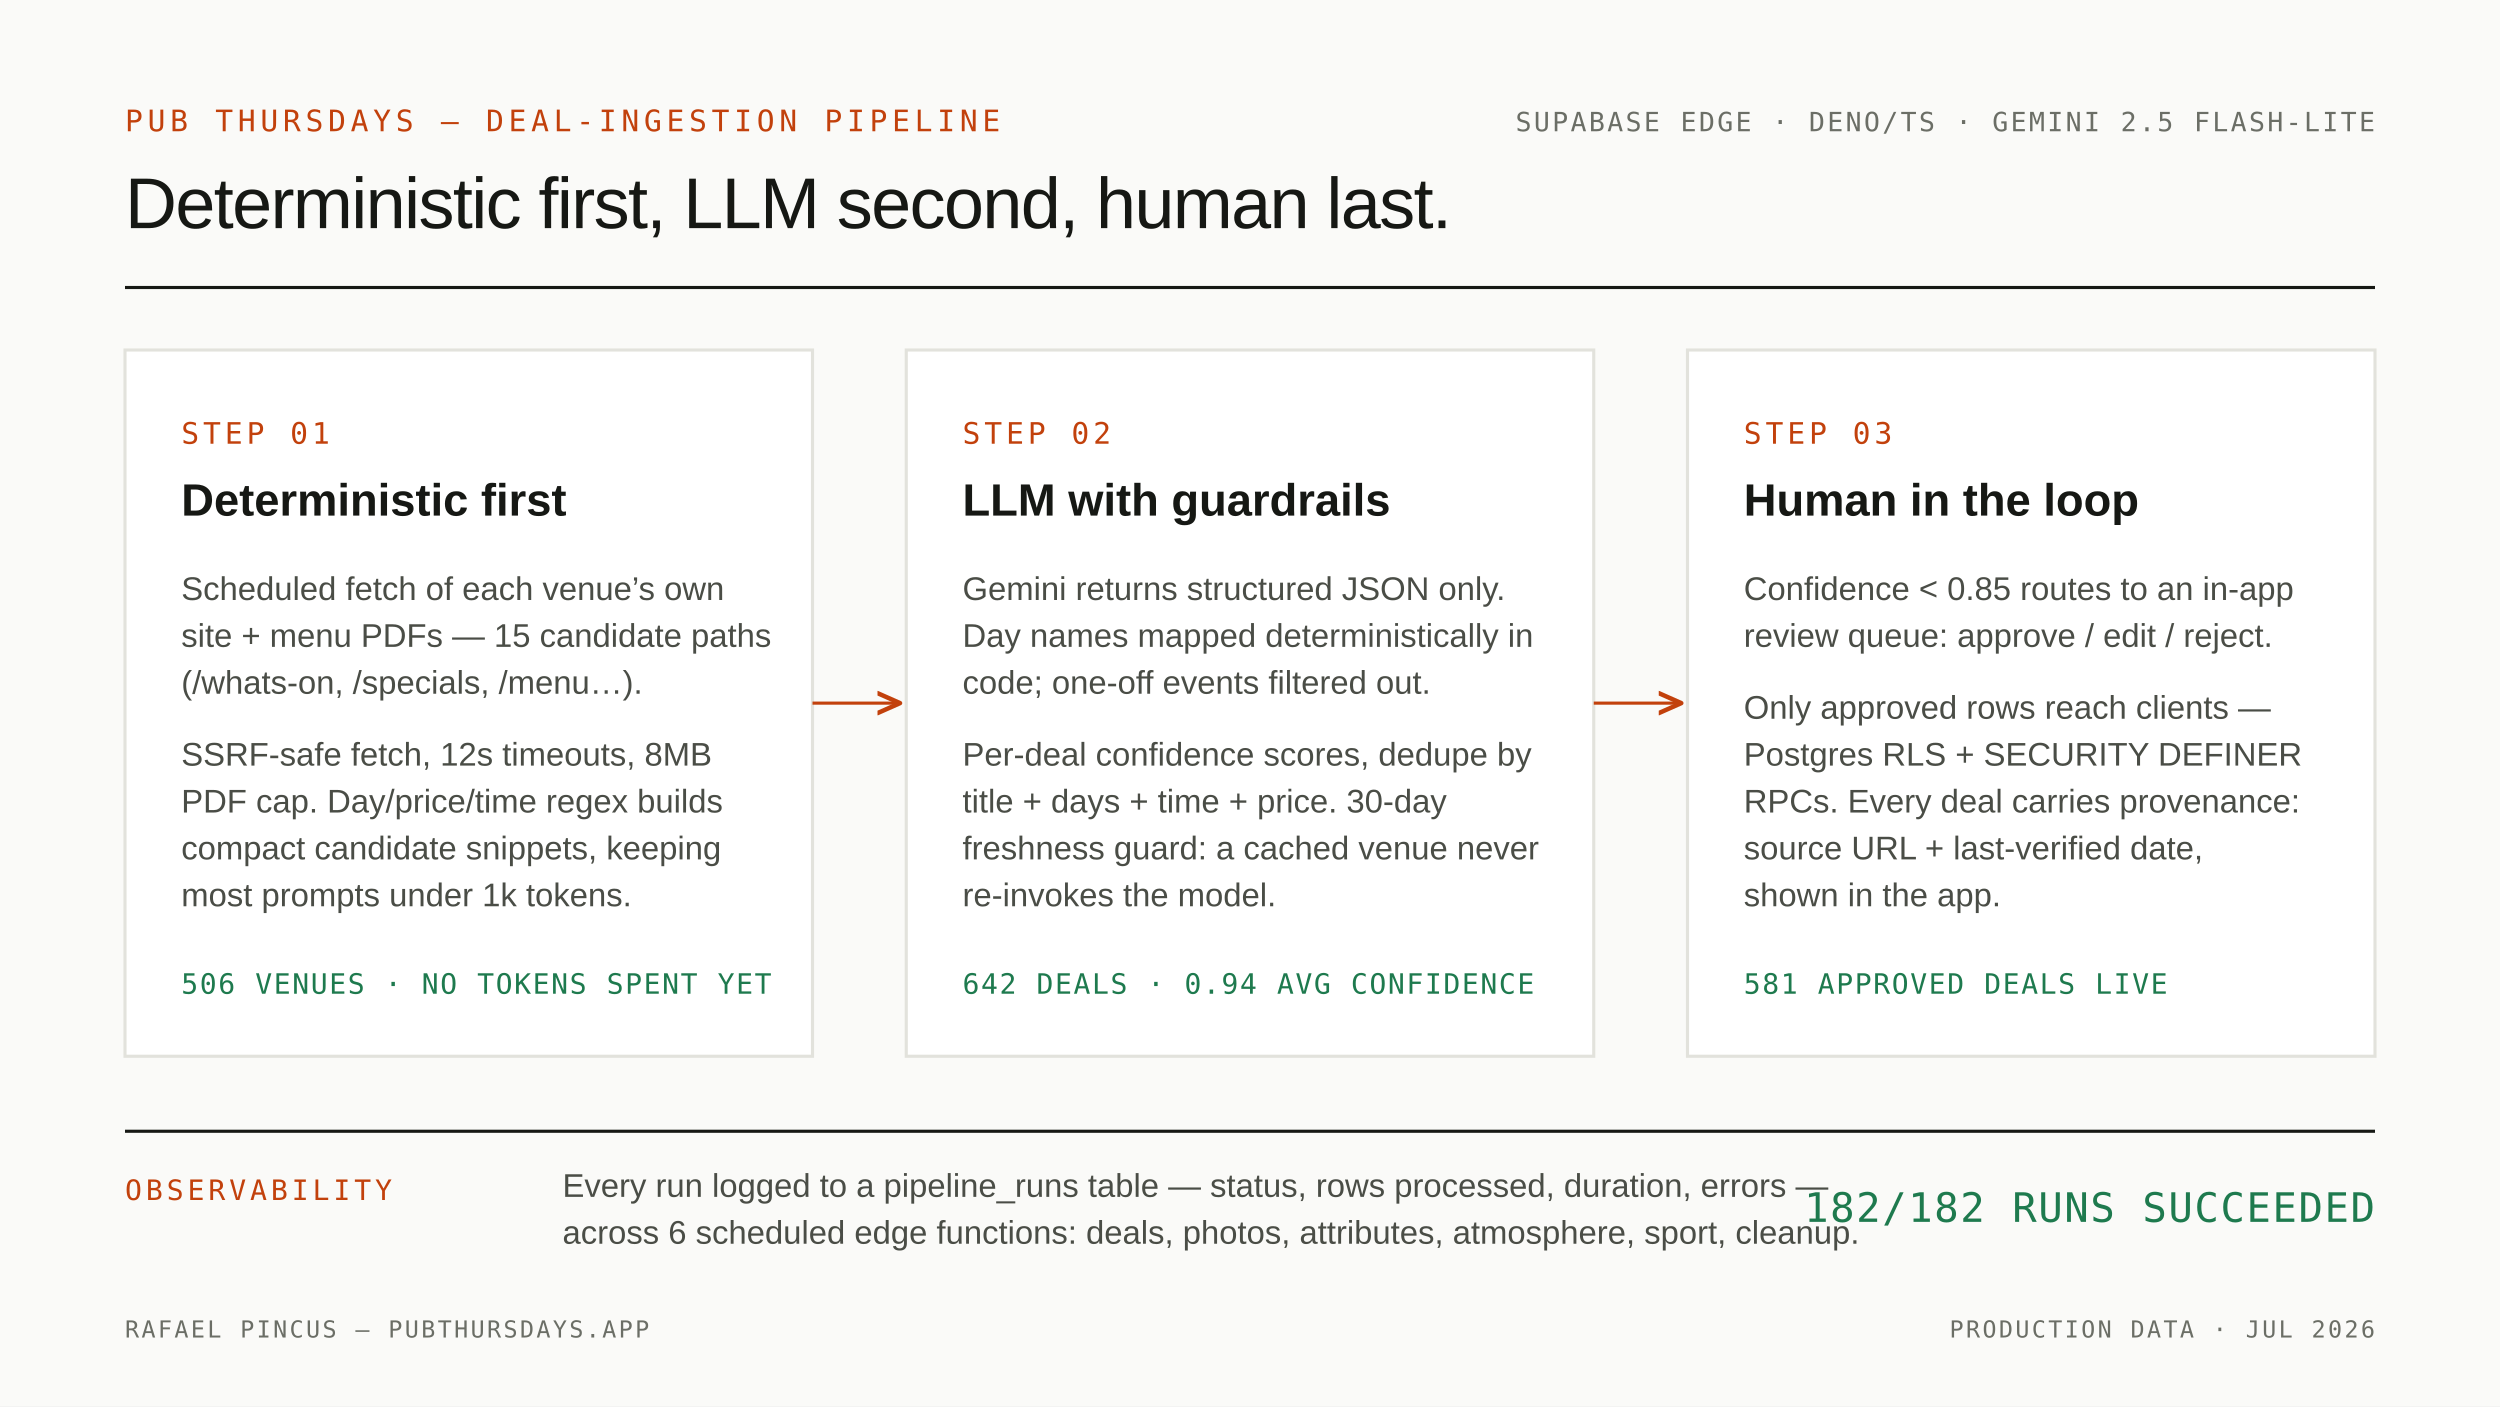
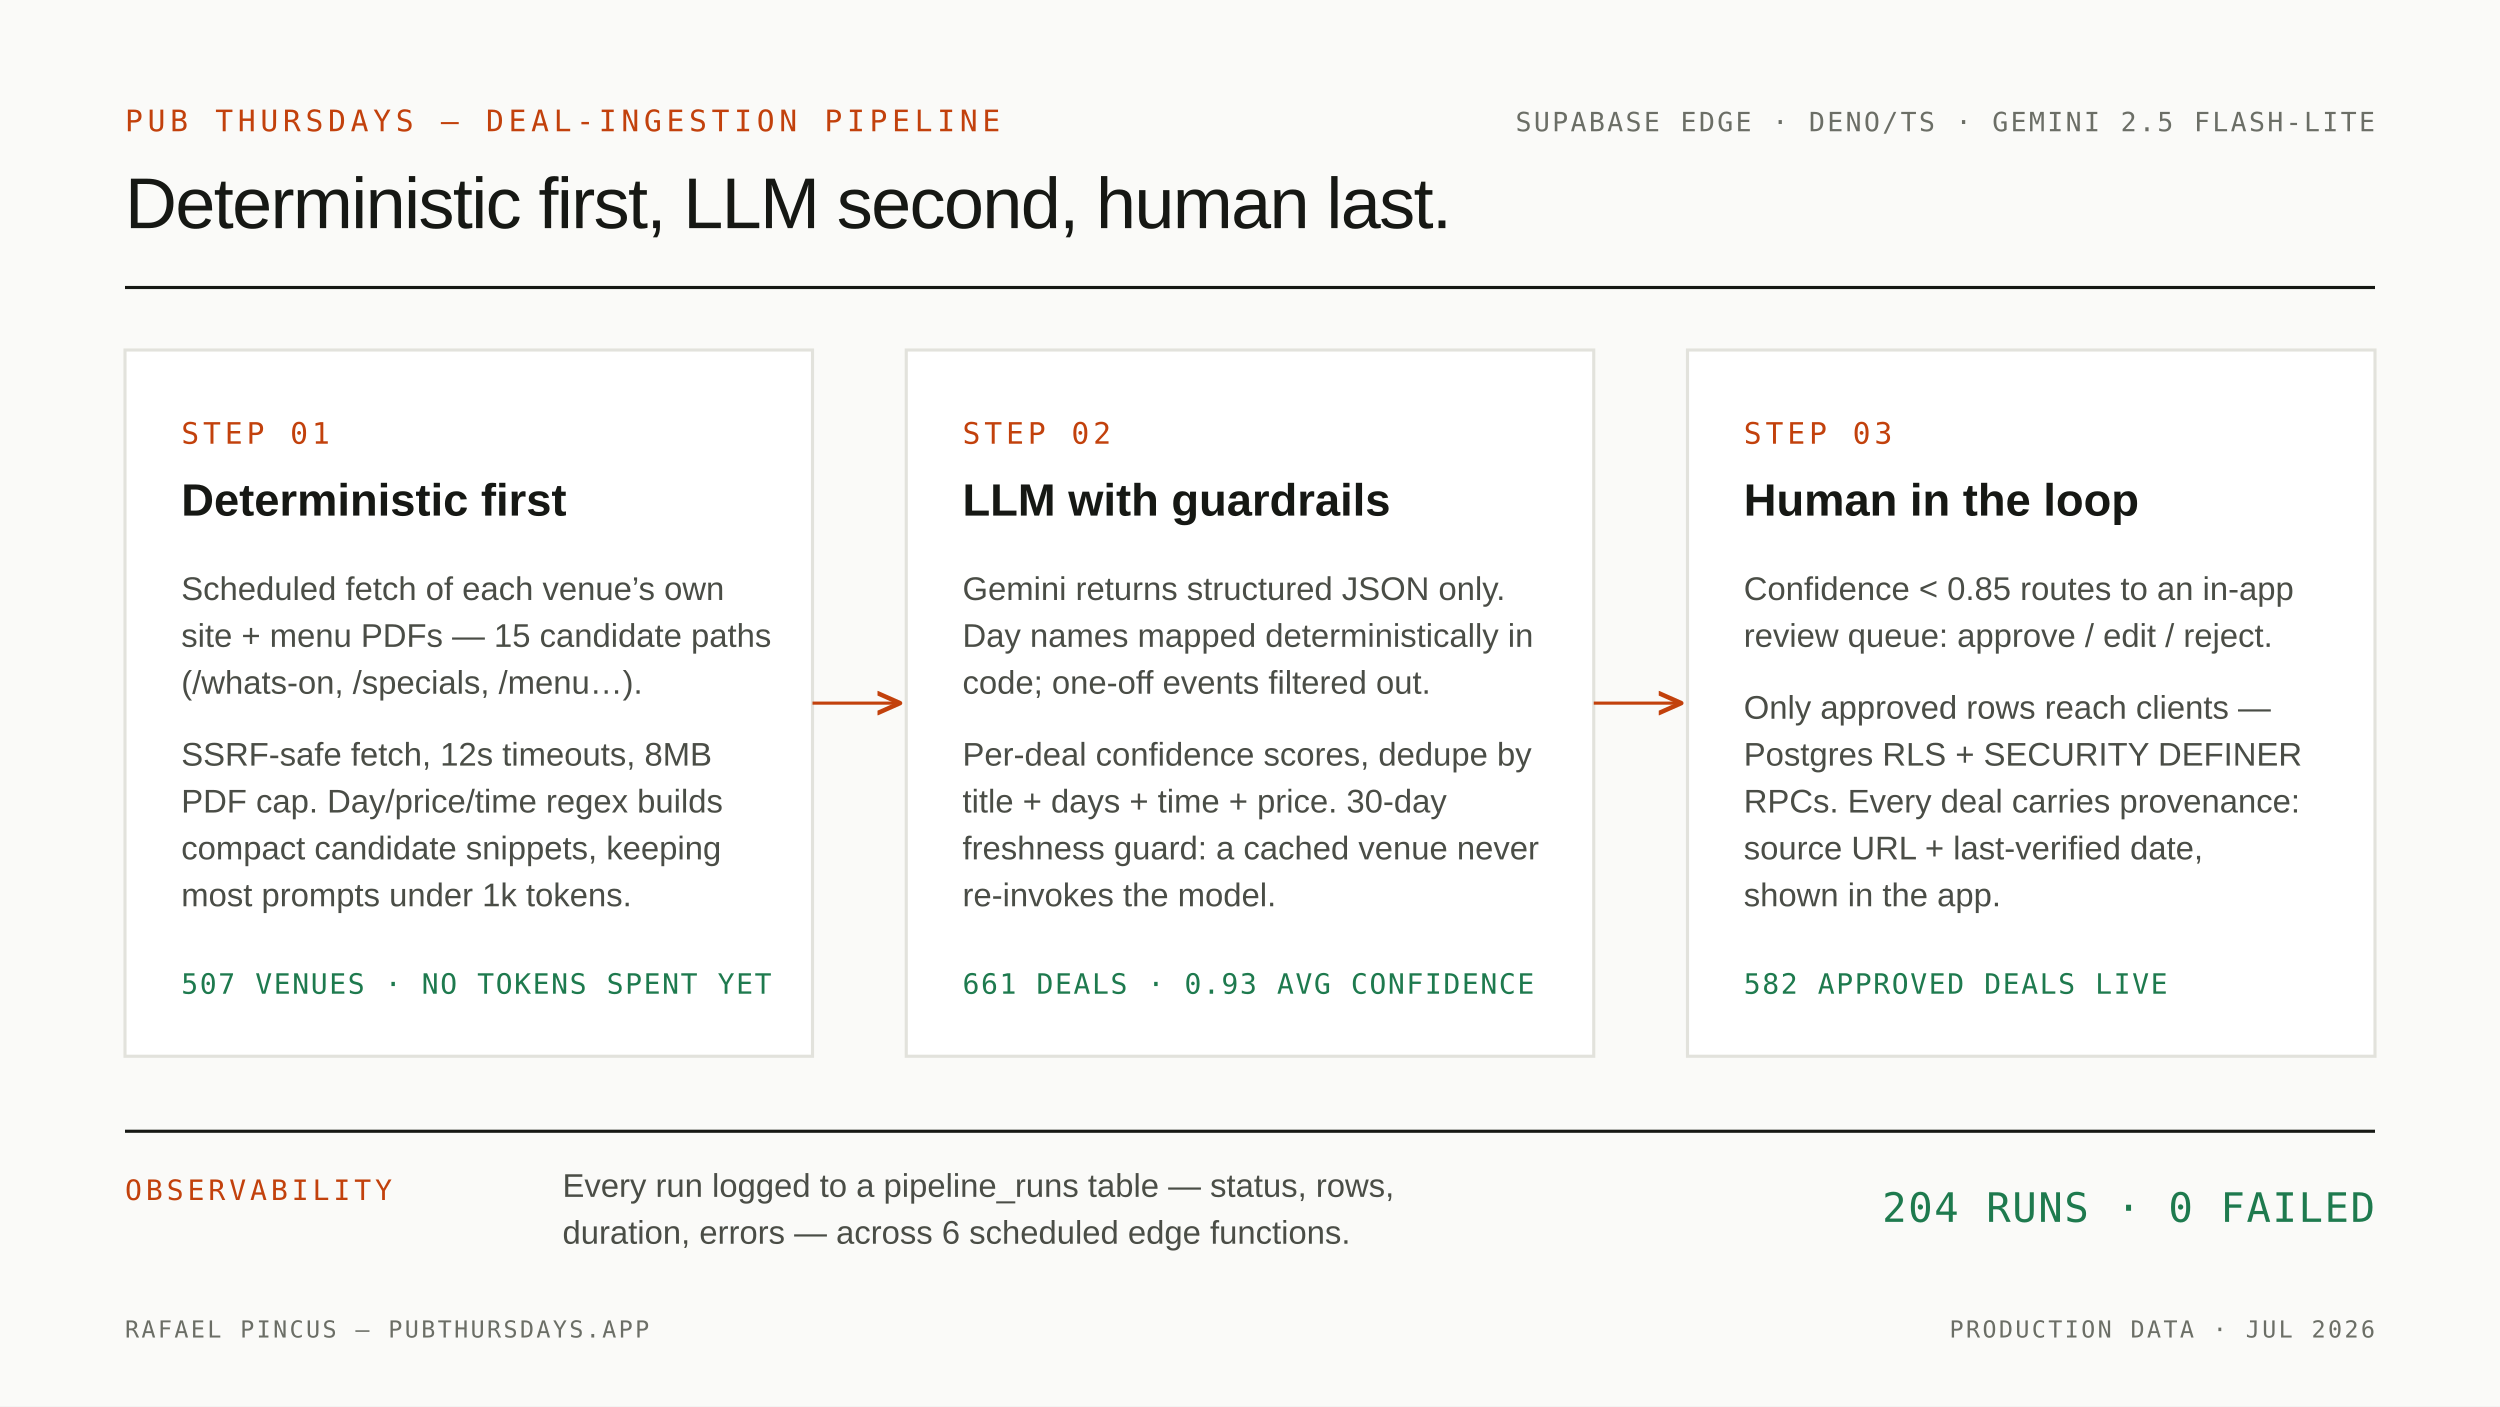
- <svg xmlns="http://www.w3.org/2000/svg" viewBox="0 0 1600 900" width="1600" height="900" role="img" aria-label="Pub Thursdays deal-ingestion pipeline: deterministic fetching and rule filtering, Gemini structured extraction with guardrails, then a human review queue writing approved deals to Postgres with row-level security. 182 of 182 scheduled runs succeeded.">
+ <svg xmlns="http://www.w3.org/2000/svg" viewBox="0 0 1600 900" width="1600" height="900" role="img" aria-label="Pub Thursdays deal-ingestion pipeline: deterministic fetching and rule filtering, Gemini structured extraction with guardrails, then a human review queue writing approved deals to Postgres with row-level security. 204 logged runs, zero failures.">
  <defs>
    <marker id="arrow" viewBox="0 0 10 10" refX="9" refY="5" markerWidth="8" markerHeight="8" orient="auto-start-reverse">
      <path d="M 0 1 L 9 5 L 0 9" fill="none" stroke="#C2410C" stroke-width="1.8" stroke-linecap="round" stroke-linejoin="round" />
    </marker>
  </defs>
  <rect width="1600" height="900" fill="#FAFAF8" />
  <text x="80" y="84" font-family="ui-monospace, 'SF Mono', Menlo, monospace" font-size="19" letter-spacing="3" fill="#C2410C">PUB THURSDAYS — DEAL-INGESTION PIPELINE</text>
  <text x="1520" y="84" text-anchor="end" font-family="ui-monospace, 'SF Mono', Menlo, monospace" font-size="17" letter-spacing="1.5" fill="#6B6E66">SUPABASE EDGE · DENO/TS · GEMINI 2.5 FLASH-LITE</text>
  <text x="80" y="146" font-family="ui-sans-serif, -apple-system, 'Helvetica Neue', Arial, sans-serif" font-size="46" font-weight="500" letter-spacing="-1" fill="#161814">Deterministic first, LLM second, human last.</text>
  <line x1="80" y1="184" x2="1520" y2="184" stroke="#161814" stroke-width="2" />
  <rect x="80" y="224" width="440" height="452" fill="#FFFFFF" stroke="#E2E2DC" stroke-width="2" />
  <text x="116" y="284" font-family="ui-monospace, 'SF Mono', Menlo, monospace" font-size="19" letter-spacing="2.5" fill="#C2410C">STEP 01</text>
  <text x="116" y="330" font-family="ui-sans-serif, -apple-system, 'Helvetica Neue', Arial, sans-serif" font-size="29" font-weight="600" fill="#161814">Deterministic first</text>
  <text x="116" y="384" font-family="ui-sans-serif, -apple-system, 'Helvetica Neue', Arial, sans-serif" font-size="21" fill="#4A4D46">Scheduled fetch of each venue’s own</text>
  <text x="116" y="414" font-family="ui-sans-serif, -apple-system, 'Helvetica Neue', Arial, sans-serif" font-size="21" fill="#4A4D46">site + menu PDFs — 15 candidate paths</text>
  <text x="116" y="444" font-family="ui-sans-serif, -apple-system, 'Helvetica Neue', Arial, sans-serif" font-size="21" fill="#4A4D46">(/whats-on, /specials, /menu…).</text>
  <text x="116" y="490" font-family="ui-sans-serif, -apple-system, 'Helvetica Neue', Arial, sans-serif" font-size="21" fill="#4A4D46">SSRF-safe fetch, 12s timeouts, 8MB</text>
  <text x="116" y="520" font-family="ui-sans-serif, -apple-system, 'Helvetica Neue', Arial, sans-serif" font-size="21" fill="#4A4D46">PDF cap. Day/price/time regex builds</text>
  <text x="116" y="550" font-family="ui-sans-serif, -apple-system, 'Helvetica Neue', Arial, sans-serif" font-size="21" fill="#4A4D46">compact candidate snippets, keeping</text>
  <text x="116" y="580" font-family="ui-sans-serif, -apple-system, 'Helvetica Neue', Arial, sans-serif" font-size="21" fill="#4A4D46">most prompts under 1k tokens.</text>
-   <text x="116" y="636" font-family="ui-monospace, 'SF Mono', Menlo, monospace" font-size="18" letter-spacing="1" fill="#1E7A4E">506 VENUES · NO TOKENS SPENT YET</text>
+   <text x="116" y="636" font-family="ui-monospace, 'SF Mono', Menlo, monospace" font-size="18" letter-spacing="1" fill="#1E7A4E">507 VENUES · NO TOKENS SPENT YET</text>
  <line x1="520" y1="450" x2="576" y2="450" stroke="#C2410C" stroke-width="2" marker-end="url(#arrow)" />
  <rect x="580" y="224" width="440" height="452" fill="#FFFFFF" stroke="#E2E2DC" stroke-width="2" />
  <text x="616" y="284" font-family="ui-monospace, 'SF Mono', Menlo, monospace" font-size="19" letter-spacing="2.5" fill="#C2410C">STEP 02</text>
  <text x="616" y="330" font-family="ui-sans-serif, -apple-system, 'Helvetica Neue', Arial, sans-serif" font-size="29" font-weight="600" fill="#161814">LLM with guardrails</text>
  <text x="616" y="384" font-family="ui-sans-serif, -apple-system, 'Helvetica Neue', Arial, sans-serif" font-size="21" fill="#4A4D46">Gemini returns structured JSON only.</text>
  <text x="616" y="414" font-family="ui-sans-serif, -apple-system, 'Helvetica Neue', Arial, sans-serif" font-size="21" fill="#4A4D46">Day names mapped deterministically in</text>
  <text x="616" y="444" font-family="ui-sans-serif, -apple-system, 'Helvetica Neue', Arial, sans-serif" font-size="21" fill="#4A4D46">code; one-off events filtered out.</text>
  <text x="616" y="490" font-family="ui-sans-serif, -apple-system, 'Helvetica Neue', Arial, sans-serif" font-size="21" fill="#4A4D46">Per-deal confidence scores, dedupe by</text>
  <text x="616" y="520" font-family="ui-sans-serif, -apple-system, 'Helvetica Neue', Arial, sans-serif" font-size="21" fill="#4A4D46">title + days + time + price. 30-day</text>
  <text x="616" y="550" font-family="ui-sans-serif, -apple-system, 'Helvetica Neue', Arial, sans-serif" font-size="21" fill="#4A4D46">freshness guard: a cached venue never</text>
  <text x="616" y="580" font-family="ui-sans-serif, -apple-system, 'Helvetica Neue', Arial, sans-serif" font-size="21" fill="#4A4D46">re-invokes the model.</text>
-   <text x="616" y="636" font-family="ui-monospace, 'SF Mono', Menlo, monospace" font-size="18" letter-spacing="1" fill="#1E7A4E">642 DEALS · 0.94 AVG CONFIDENCE</text>
+   <text x="616" y="636" font-family="ui-monospace, 'SF Mono', Menlo, monospace" font-size="18" letter-spacing="1" fill="#1E7A4E">661 DEALS · 0.93 AVG CONFIDENCE</text>
  <line x1="1020" y1="450" x2="1076" y2="450" stroke="#C2410C" stroke-width="2" marker-end="url(#arrow)" />
  <rect x="1080" y="224" width="440" height="452" fill="#FFFFFF" stroke="#E2E2DC" stroke-width="2" />
  <text x="1116" y="284" font-family="ui-monospace, 'SF Mono', Menlo, monospace" font-size="19" letter-spacing="2.5" fill="#C2410C">STEP 03</text>
  <text x="1116" y="330" font-family="ui-sans-serif, -apple-system, 'Helvetica Neue', Arial, sans-serif" font-size="29" font-weight="600" fill="#161814">Human in the loop</text>
  <text x="1116" y="384" font-family="ui-sans-serif, -apple-system, 'Helvetica Neue', Arial, sans-serif" font-size="21" fill="#4A4D46">Confidence &lt; 0.85 routes to an in-app</text>
  <text x="1116" y="414" font-family="ui-sans-serif, -apple-system, 'Helvetica Neue', Arial, sans-serif" font-size="21" fill="#4A4D46">review queue: approve / edit / reject.</text>
  <text x="1116" y="460" font-family="ui-sans-serif, -apple-system, 'Helvetica Neue', Arial, sans-serif" font-size="21" fill="#4A4D46">Only approved rows reach clients —</text>
  <text x="1116" y="490" font-family="ui-sans-serif, -apple-system, 'Helvetica Neue', Arial, sans-serif" font-size="21" fill="#4A4D46">Postgres RLS + SECURITY DEFINER</text>
  <text x="1116" y="520" font-family="ui-sans-serif, -apple-system, 'Helvetica Neue', Arial, sans-serif" font-size="21" fill="#4A4D46">RPCs. Every deal carries provenance:</text>
  <text x="1116" y="550" font-family="ui-sans-serif, -apple-system, 'Helvetica Neue', Arial, sans-serif" font-size="21" fill="#4A4D46">source URL + last-verified date,</text>
  <text x="1116" y="580" font-family="ui-sans-serif, -apple-system, 'Helvetica Neue', Arial, sans-serif" font-size="21" fill="#4A4D46">shown in the app.</text>
-   <text x="1116" y="636" font-family="ui-monospace, 'SF Mono', Menlo, monospace" font-size="18" letter-spacing="1" fill="#1E7A4E">581 APPROVED DEALS LIVE</text>
+   <text x="1116" y="636" font-family="ui-monospace, 'SF Mono', Menlo, monospace" font-size="18" letter-spacing="1" fill="#1E7A4E">582 APPROVED DEALS LIVE</text>
  <line x1="80" y1="724" x2="1520" y2="724" stroke="#161814" stroke-width="2" />
  <text x="80" y="768" font-family="ui-monospace, 'SF Mono', Menlo, monospace" font-size="18" letter-spacing="2.5" fill="#C2410C">OBSERVABILITY</text>
-   <text x="360" y="766" font-family="ui-sans-serif, -apple-system, 'Helvetica Neue', Arial, sans-serif" font-size="21" fill="#4A4D46">Every run logged to a pipeline_runs table — status, rows processed, duration, errors —</text>
-   <text x="360" y="796" font-family="ui-sans-serif, -apple-system, 'Helvetica Neue', Arial, sans-serif" font-size="21" fill="#4A4D46">across 6 scheduled edge functions: deals, photos, attributes, atmosphere, sport, cleanup.</text>
-   <text x="1520" y="782" text-anchor="end" font-family="ui-monospace, 'SF Mono', Menlo, monospace" font-size="26" letter-spacing="1" fill="#1E7A4E">182/182 RUNS SUCCEEDED</text>
+   <text x="360" y="766" font-family="ui-sans-serif, -apple-system, 'Helvetica Neue', Arial, sans-serif" font-size="21" fill="#4A4D46">Every run logged to a pipeline_runs table — status, rows,</text>
+   <text x="360" y="796" font-family="ui-sans-serif, -apple-system, 'Helvetica Neue', Arial, sans-serif" font-size="21" fill="#4A4D46">duration, errors — across 6 scheduled edge functions.</text>
+   <text x="1520" y="782" text-anchor="end" font-family="ui-monospace, 'SF Mono', Menlo, monospace" font-size="26" letter-spacing="1" fill="#1E7A4E">204 RUNS · 0 FAILED</text>
  <text x="80" y="856" font-family="ui-monospace, 'SF Mono', Menlo, monospace" font-size="15" letter-spacing="1.5" fill="#6B6E66">RAFAEL PINCUS — PUBTHURSDAYS.APP</text>
  <text x="1520" y="856" text-anchor="end" font-family="ui-monospace, 'SF Mono', Menlo, monospace" font-size="15" letter-spacing="1.5" fill="#6B6E66">PRODUCTION DATA · JUL 2026</text>
</svg>
